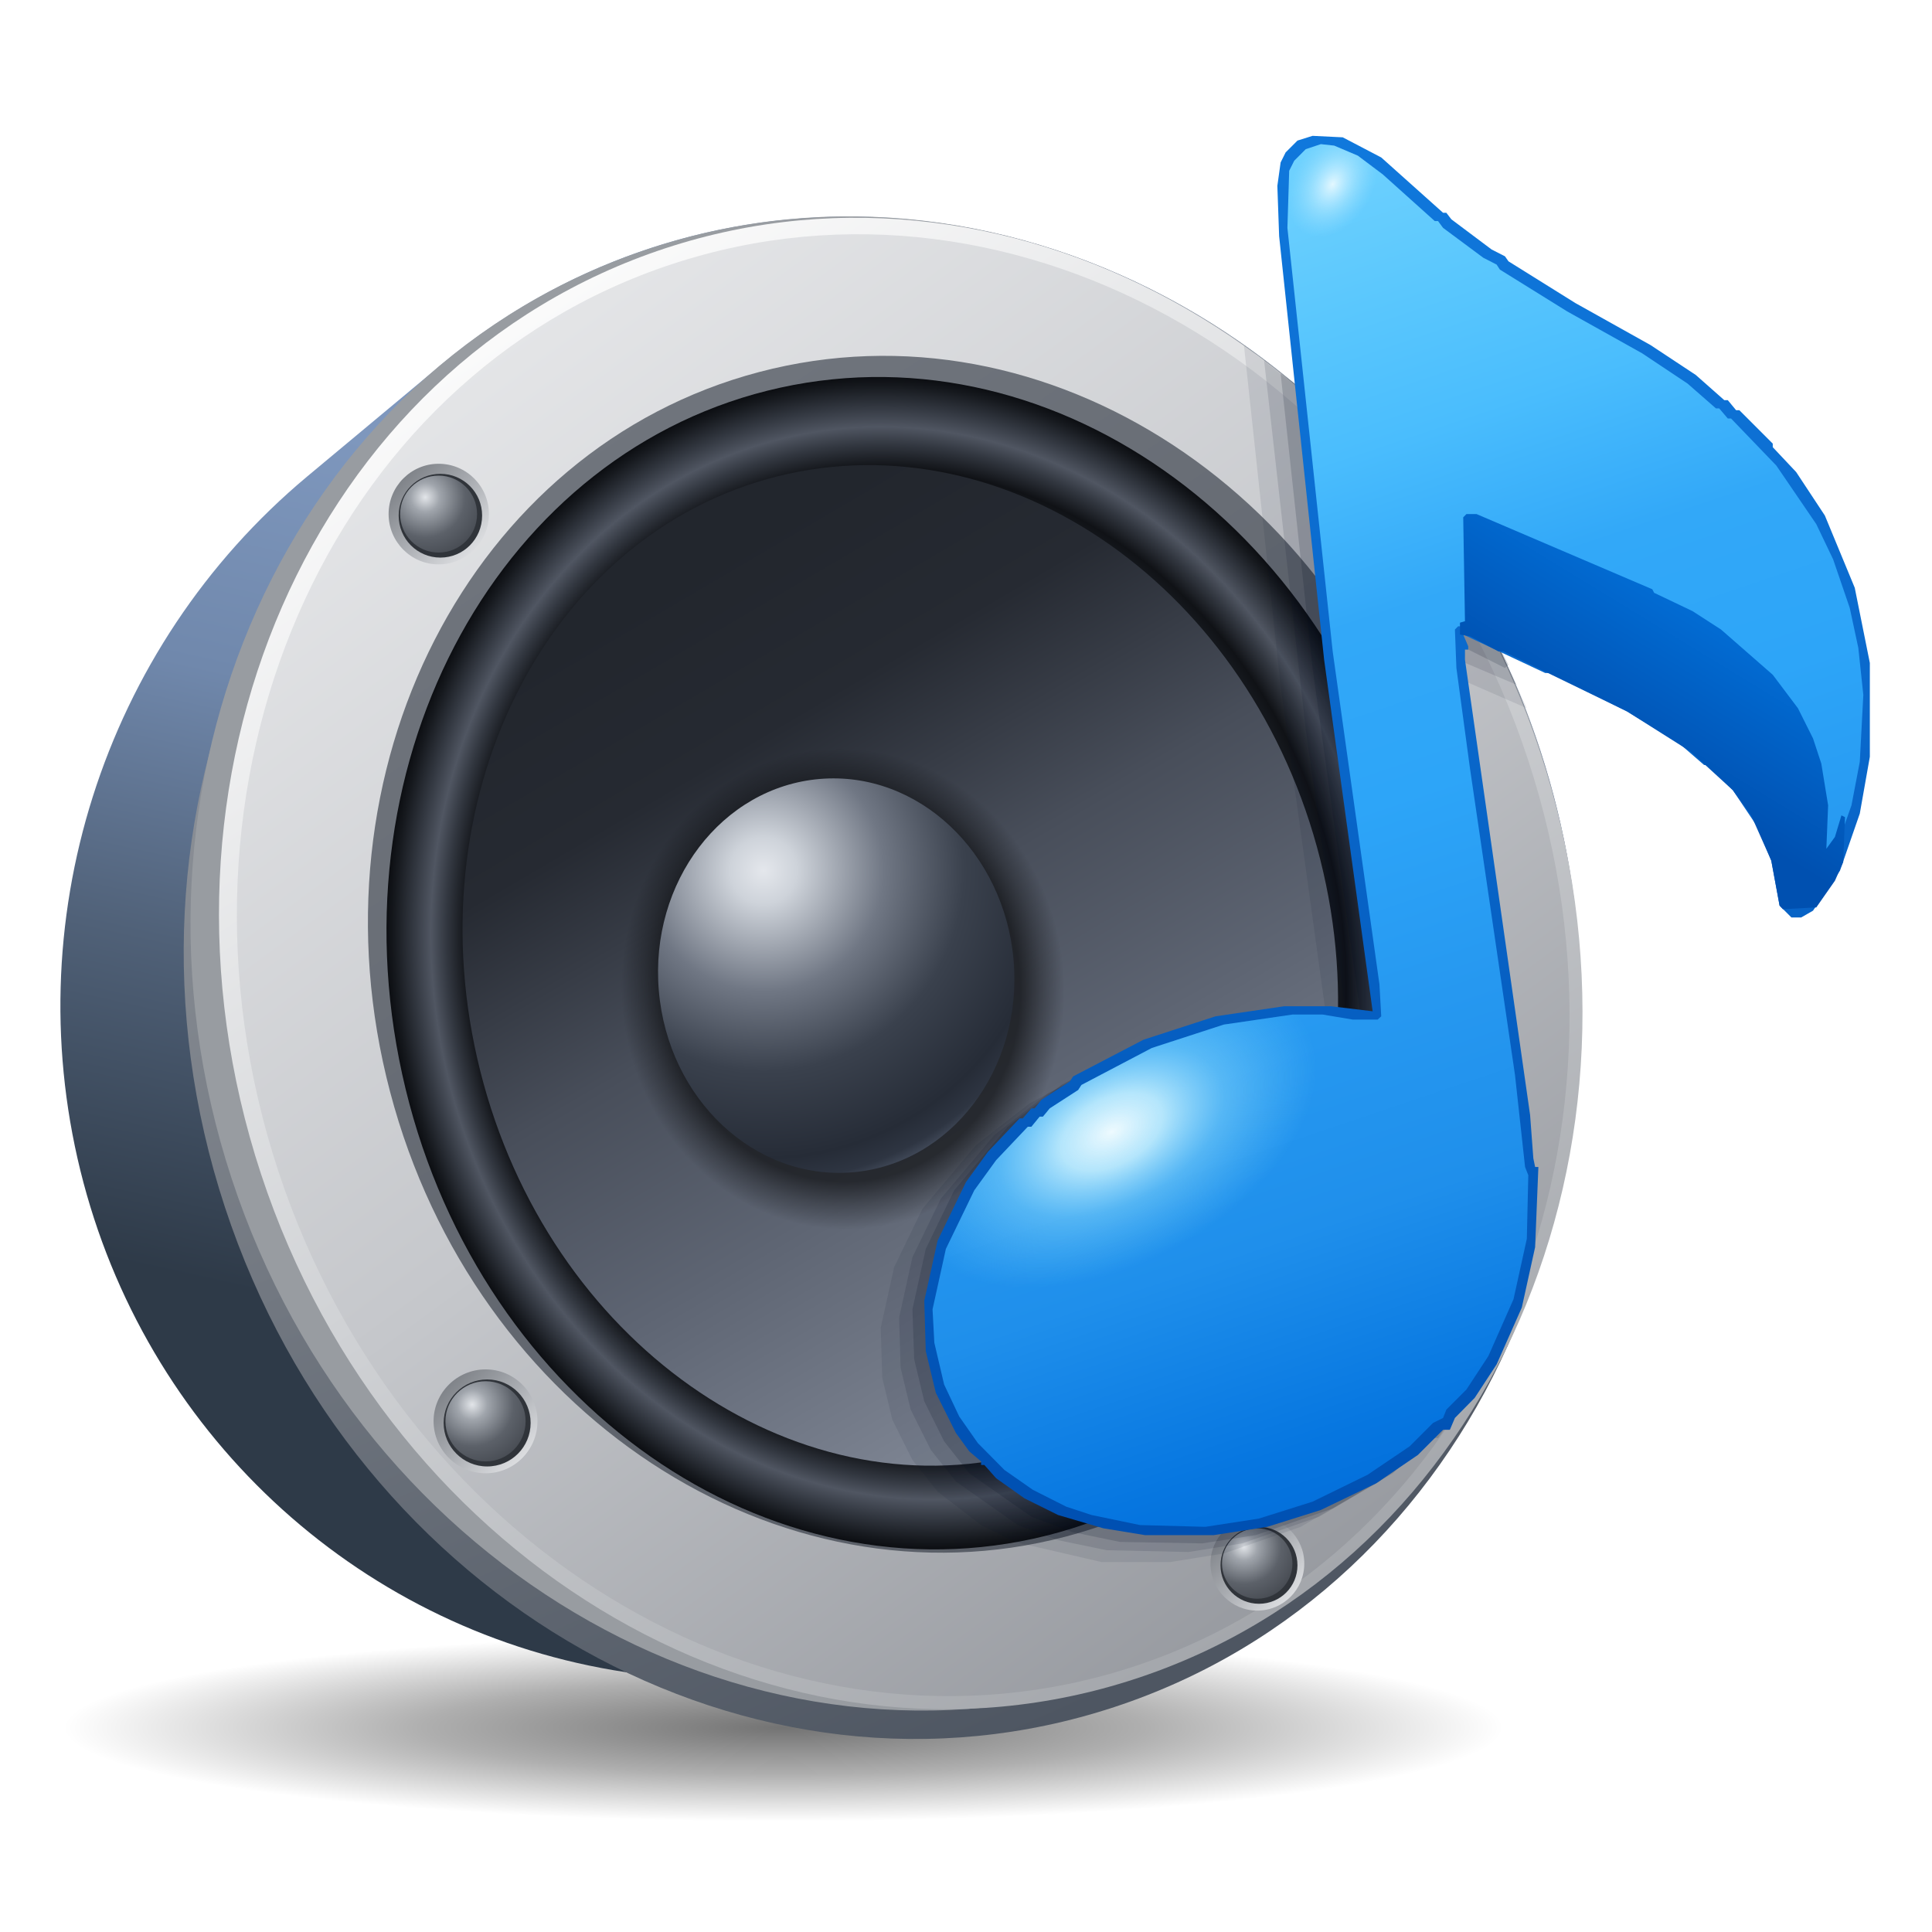
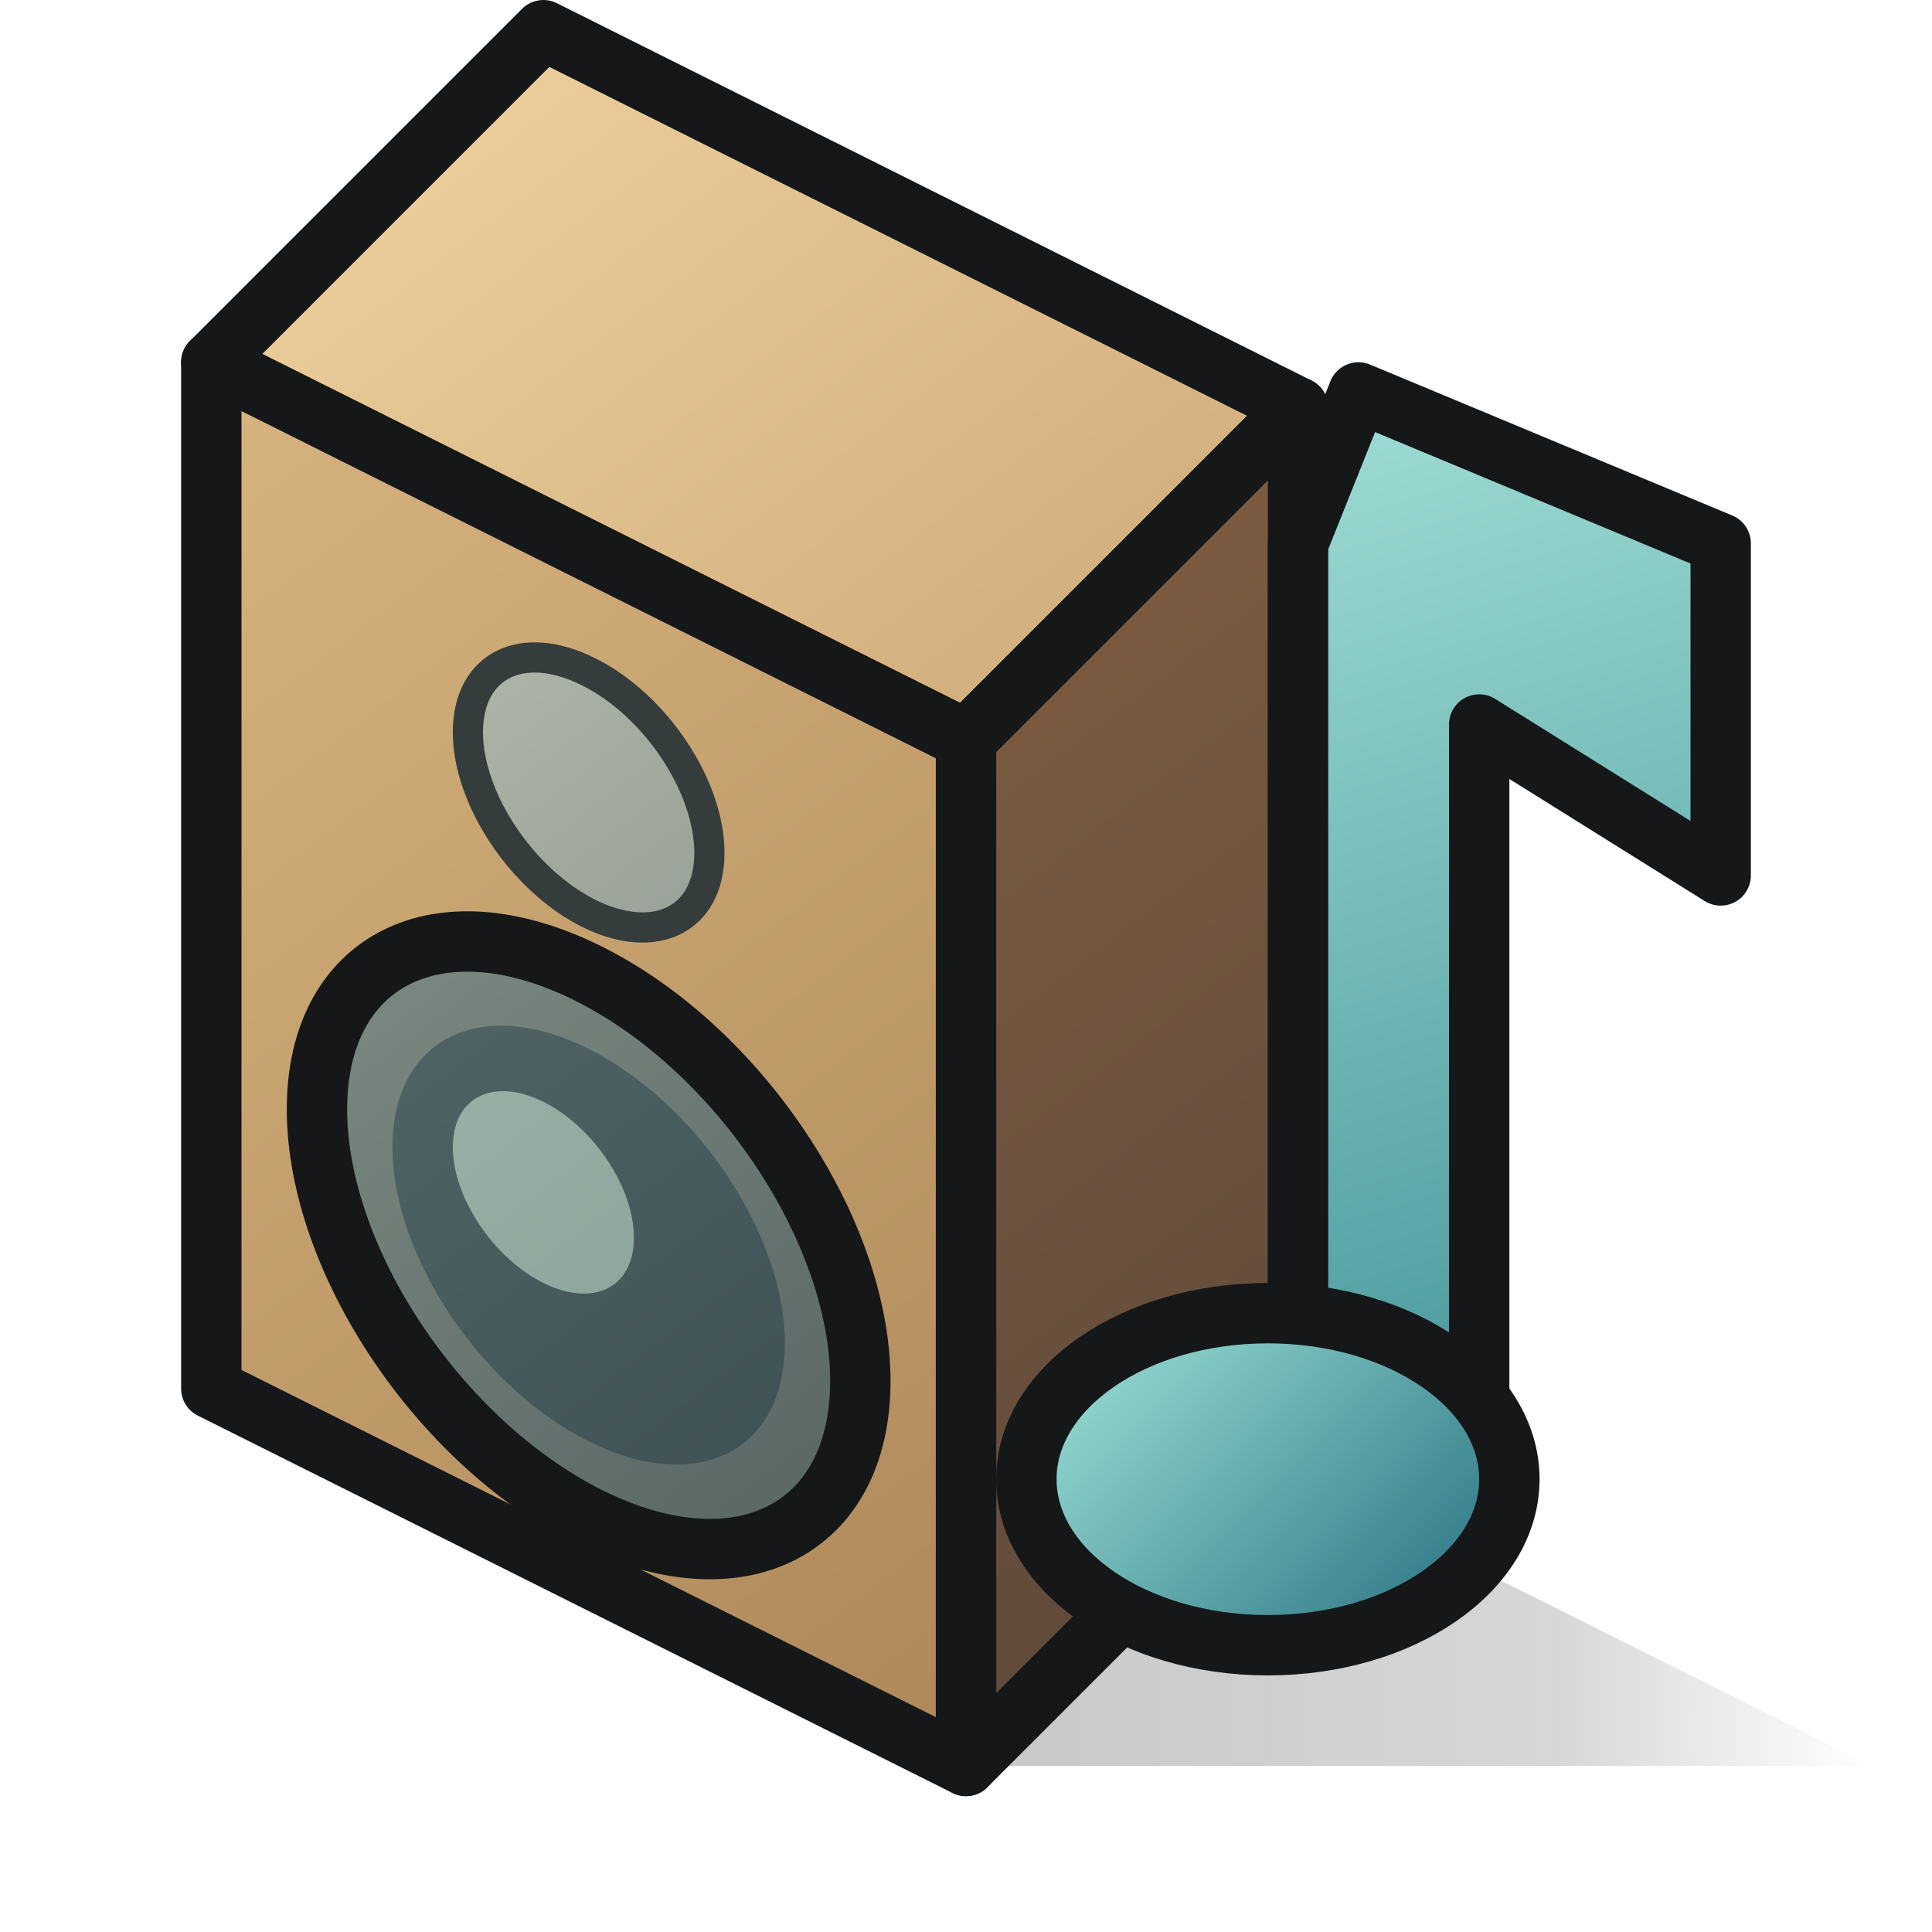
<svg xmlns="http://www.w3.org/2000/svg" width="64" height="64" viewBox="0 0 64 64">
  <defs>
-     <radialGradient id="s0" gradientUnits="userSpaceOnUse" cx="0" cy="0" r="64" gradientTransform="matrix(0.3726 0 -0 0.0485 25.9556 57.2311)">
-       <stop offset="0.000" stop-color="#000000" stop-opacity="0.549" />
-       <stop offset="0.500" stop-color="#000000" stop-opacity="0.314" />
+     <linearGradient id="s0" gradientUnits="userSpaceOnUse" x1="-64" y1="0" x2="64" y2="0" gradientTransform="matrix(0.3281 0 -0 0.3281 41 52)">
+       <stop offset="0.000" stop-color="#000000" stop-opacity="0.255" />
+       <stop offset="0.749" stop-color="#000000" stop-opacity="0.157" />
      <stop offset="1.000" stop-color="#000000" stop-opacity="0.000" />
-     </radialGradient>
-     <linearGradient id="s1" gradientUnits="userSpaceOnUse" x1="-64" y1="0" x2="64" y2="0" gradientTransform="matrix(-0.0477 0.2166 -0.2166 -0.0477 9.0425 28.3956)">
-       <stop offset="0.000" stop-color="#7e97bd" stop-opacity="1.000" />
-       <stop offset="0.300" stop-color="#7088ac" stop-opacity="1.000" />
-       <stop offset="0.620" stop-color="#506178" stop-opacity="1.000" />
-       <stop offset="1.000" stop-color="#2e3a48" stop-opacity="1.000" />
    </linearGradient>
-     <linearGradient id="s2" gradientUnits="userSpaceOnUse" x1="-64" y1="0" x2="64" y2="0" gradientTransform="matrix(0.1516 0.3379 -0.3379 0.1516 22.3512 36.7135)">
-       <stop offset="0.000" stop-color="#969aa0" stop-opacity="1.000" />
-       <stop offset="1.000" stop-color="#4e5662" stop-opacity="1.000" />
+     <linearGradient id="s1" gradientUnits="userSpaceOnUse" x1="-64" y1="0" x2="64" y2="0" gradientTransform="matrix(0.2969 0.3906 -0.3906 0.2969 29 31)">
+       <stop offset="0.000" stop-color="#edce9d" stop-opacity="1.000" />
+       <stop offset="1.000" stop-color="#b08757" stop-opacity="1.000" />
    </linearGradient>
-     <linearGradient id="s4" gradientUnits="userSpaceOnUse" x1="-64" y1="0" x2="64" y2="0" gradientTransform="matrix(0.2209 0.3379 -0.3379 0.2209 28.451 32.8318)">
-       <stop offset="0.000" stop-color="#fcfcfc" stop-opacity="1.000" />
-       <stop offset="0.500" stop-color="#d0d2d5" stop-opacity="1.000" />
-       <stop offset="1.000" stop-color="#a2a5aa" stop-opacity="1.000" />
+     <linearGradient id="s3" gradientUnits="userSpaceOnUse" x1="-64" y1="0" x2="64" y2="0" gradientTransform="matrix(0.2969 0.3906 -0.3906 0.2969 29 31)">
+       <stop offset="0.000" stop-color="#946c49" stop-opacity="1.000" />
+       <stop offset="1.000" stop-color="#594538" stop-opacity="1.000" />
    </linearGradient>
-     <linearGradient id="s5" gradientUnits="userSpaceOnUse" x1="-64" y1="0" x2="64" y2="0" gradientTransform="matrix(0.2383 0.3249 -0.3249 0.2383 27.8965 33.1091)">
-       <stop offset="0.000" stop-color="#e6e7e9" stop-opacity="1.000" />
-       <stop offset="0.500" stop-color="#c5c7cb" stop-opacity="1.000" />
-       <stop offset="1.000" stop-color="#96999f" stop-opacity="1.000" />
+     <linearGradient id="s4" gradientUnits="userSpaceOnUse" x1="-64" y1="0" x2="64" y2="0" gradientTransform="matrix(0.2969 0.3906 -0.3906 0.2969 29 31)">
+       <stop offset="0.000" stop-color="#d9b781" stop-opacity="1.000" />
+       <stop offset="1.000" stop-color="#a88053" stop-opacity="1.000" />
    </linearGradient>
-     <linearGradient id="s6" gradientUnits="userSpaceOnUse" x1="-64" y1="0" x2="64" y2="0" gradientTransform="matrix(0.1733 0.2599 -0.2599 0.1733 29.2828 31.7227)">
-       <stop offset="0.000" stop-color="#70757d" stop-opacity="1.000" />
-       <stop offset="1.000" stop-color="#585d66" stop-opacity="1.000" />
+     <linearGradient id="s5" gradientUnits="userSpaceOnUse" x1="-64" y1="0" x2="64" y2="0" gradientTransform="matrix(0.2969 0.3906 -0.3906 0.2969 29 31)">
+       <stop offset="0.000" stop-color="#cbd0bd" stop-opacity="1.000" />
+       <stop offset="1.000" stop-color="#59666a" stop-opacity="1.000" />
    </linearGradient>
-     <radialGradient id="s7" gradientUnits="userSpaceOnUse" cx="0" cy="0" r="64" gradientTransform="matrix(0.2612 -0.0575 0.0655 0.2979 30.0397 31.9063)">
-       <stop offset="0.000" stop-color="#14171c" stop-opacity="1.000" />
-       <stop offset="0.830" stop-color="#14171c" stop-opacity="1.000" />
-       <stop offset="0.845" stop-color="#101216" stop-opacity="1.000" />
-       <stop offset="0.885" stop-color="#323740" stop-opacity="1.000" />
-       <stop offset="0.915" stop-color="#505662" stop-opacity="1.000" />
-       <stop offset="0.950" stop-color="#323740" stop-opacity="1.000" />
-       <stop offset="0.985" stop-color="#16191e" stop-opacity="1.000" />
-       <stop offset="1.000" stop-color="#0c0e12" stop-opacity="1.000" />
-     </radialGradient>
-     <linearGradient id="s8" gradientUnits="userSpaceOnUse" x1="-64" y1="0" x2="64" y2="0" gradientTransform="matrix(0.117 0.1993 -0.1993 0.117 27.342 33.3863)">
-       <stop offset="0.000" stop-color="#22262d" stop-opacity="1.000" />
-       <stop offset="0.200" stop-color="#262a32" stop-opacity="1.000" />
-       <stop offset="0.450" stop-color="#484e5a" stop-opacity="1.000" />
-       <stop offset="0.700" stop-color="#5e6573" stop-opacity="1.000" />
-       <stop offset="1.000" stop-color="#7d8492" stop-opacity="1.000" />
+     <linearGradient id="s7" gradientUnits="userSpaceOnUse" x1="-64" y1="0" x2="64" y2="0" gradientTransform="matrix(0.2969 0.3906 -0.3906 0.2969 29 31)">
+       <stop offset="0.000" stop-color="#9aa89c" stop-opacity="1.000" />
+       <stop offset="1.000" stop-color="#414e50" stop-opacity="1.000" />
    </linearGradient>
-     <radialGradient id="s9" gradientUnits="userSpaceOnUse" cx="0" cy="0" r="64" gradientTransform="matrix(0.1143 -0.0096 0.0104 0.1242 27.9226 32.7619)">
-       <stop offset="0.800" stop-color="#000000" stop-opacity="0.588" />
-       <stop offset="0.900" stop-color="#000000" stop-opacity="0.275" />
-       <stop offset="1.000" stop-color="#000000" stop-opacity="0.000" />
-     </radialGradient>
-     <radialGradient id="s10" gradientUnits="userSpaceOnUse" cx="0" cy="0" r="64" gradientTransform="matrix(0.1733 0 -0 0.1733 25.2902 28.8392)">
-       <stop offset="0.000" stop-color="#e4e7ec" stop-opacity="1.000" />
-       <stop offset="0.100" stop-color="#ced3da" stop-opacity="1.000" />
-       <stop offset="0.360" stop-color="#707784" stop-opacity="1.000" />
-       <stop offset="0.600" stop-color="#3a414d" stop-opacity="1.000" />
-       <stop offset="0.860" stop-color="#262c37" stop-opacity="1.000" />
-       <stop offset="0.930" stop-color="#2e3542" stop-opacity="1.000" />
-       <stop offset="1.000" stop-color="#545e70" stop-opacity="1.000" />
-     </radialGradient>
-     <linearGradient id="s11" gradientUnits="userSpaceOnUse" x1="-64" y1="0" x2="64" y2="0" gradientTransform="matrix(0.0251 0.0251 -0.0251 0.0251 14.5323 17.0277)">
-       <stop offset="0.000" stop-color="#70747a" stop-opacity="1.000" />
-       <stop offset="0.500" stop-color="#aaadb2" stop-opacity="1.000" />
-       <stop offset="1.000" stop-color="#eeeff1" stop-opacity="1.000" />
+     <linearGradient id="s8" gradientUnits="userSpaceOnUse" x1="-64" y1="0" x2="64" y2="0" gradientTransform="matrix(0.2969 0.3906 -0.3906 0.2969 29 31)">
+       <stop offset="0.000" stop-color="#667a78" stop-opacity="1.000" />
+       <stop offset="1.000" stop-color="#2d3f45" stop-opacity="1.000" />
    </linearGradient>
-     <radialGradient id="s13" gradientUnits="userSpaceOnUse" cx="0" cy="0" r="64" gradientTransform="matrix(0.0377 0 -0 0.0377 14.0887 16.4732)">
-       <stop offset="0.000" stop-color="#e2e5e9" stop-opacity="1.000" />
-       <stop offset="0.200" stop-color="#a0a5ac" stop-opacity="1.000" />
-       <stop offset="0.550" stop-color="#5c6169" stop-opacity="1.000" />
-       <stop offset="1.000" stop-color="#3c4047" stop-opacity="1.000" />
-     </radialGradient>
-     <linearGradient id="s14" gradientUnits="userSpaceOnUse" x1="-64" y1="0" x2="64" y2="0" gradientTransform="matrix(0.026 0.026 -0.026 0.026 16.085 47.0832)">
-       <stop offset="0.000" stop-color="#70747a" stop-opacity="1.000" />
-       <stop offset="0.500" stop-color="#aaadb2" stop-opacity="1.000" />
-       <stop offset="1.000" stop-color="#eeeff1" stop-opacity="1.000" />
+     <linearGradient id="s9" gradientUnits="userSpaceOnUse" x1="-64" y1="0" x2="64" y2="0" gradientTransform="matrix(0.2969 0.3906 -0.3906 0.2969 29 31)">
+       <stop offset="0.000" stop-color="#b8ccba" stop-opacity="1.000" />
+       <stop offset="1.000" stop-color="#6f8989" stop-opacity="1.000" />
    </linearGradient>
-     <radialGradient id="s16" gradientUnits="userSpaceOnUse" cx="0" cy="0" r="64" gradientTransform="matrix(0.039 0 -0 0.039 15.6414 46.5287)">
-       <stop offset="0.000" stop-color="#e2e5e9" stop-opacity="1.000" />
-       <stop offset="0.200" stop-color="#a0a5ac" stop-opacity="1.000" />
-       <stop offset="0.550" stop-color="#5c6169" stop-opacity="1.000" />
-       <stop offset="1.000" stop-color="#3c4047" stop-opacity="1.000" />
-     </radialGradient>
-     <linearGradient id="s17" gradientUnits="userSpaceOnUse" x1="-64" y1="0" x2="64" y2="0" gradientTransform="matrix(0.0234 0.0234 -0.0234 0.0234 41.6488 51.7967)">
-       <stop offset="0.000" stop-color="#70747a" stop-opacity="1.000" />
-       <stop offset="0.500" stop-color="#aaadb2" stop-opacity="1.000" />
-       <stop offset="1.000" stop-color="#eeeff1" stop-opacity="1.000" />
+     <linearGradient id="s10" gradientUnits="userSpaceOnUse" x1="-64" y1="0" x2="64" y2="0" gradientTransform="matrix(0.0859 0.2891 -0.2891 0.0859 47.5 33.5)">
+       <stop offset="0.000" stop-color="#9cdad2" stop-opacity="1.000" />
+       <stop offset="1.000" stop-color="#3c8e95" stop-opacity="1.000" />
    </linearGradient>
-     <radialGradient id="s19" gradientUnits="userSpaceOnUse" cx="0" cy="0" r="64" gradientTransform="matrix(0.0351 0 -0 0.0351 41.2052 51.2421)">
-       <stop offset="0.000" stop-color="#e2e5e9" stop-opacity="1.000" />
-       <stop offset="0.200" stop-color="#a0a5ac" stop-opacity="1.000" />
-       <stop offset="0.550" stop-color="#5c6169" stop-opacity="1.000" />
-       <stop offset="1.000" stop-color="#3c4047" stop-opacity="1.000" />
-     </radialGradient>
-     <linearGradient id="s23" gradientUnits="userSpaceOnUse" x1="-64" y1="0" x2="64" y2="0" gradientTransform="matrix(-0.0217 0.3617 -0.3617 -0.0217 42.8688 27.7024)">
-       <stop offset="0.000" stop-color="#1078dc" stop-opacity="1.000" />
-       <stop offset="1.000" stop-color="#0050b2" stop-opacity="1.000" />
+     <linearGradient id="s11" gradientUnits="userSpaceOnUse" x1="-64" y1="0" x2="64" y2="0" gradientTransform="matrix(0.0703 0.0703 -0.0703 0.0703 42.5 49.5)">
+       <stop offset="0.000" stop-color="#8ad0c9" stop-opacity="1.000" />
+       <stop offset="1.000" stop-color="#327a89" stop-opacity="1.000" />
    </linearGradient>
-     <linearGradient id="s24" gradientUnits="userSpaceOnUse" x1="-64" y1="0" x2="64" y2="0" gradientTransform="matrix(0.1126 0.3336 -0.3336 0.1126 48.6913 27.0092)">
-       <stop offset="0.000" stop-color="#70d2fe" stop-opacity="1.000" />
-       <stop offset="0.120" stop-color="#5ac7fd" stop-opacity="1.000" />
-       <stop offset="0.220" stop-color="#4abdfd" stop-opacity="1.000" />
-       <stop offset="0.340" stop-color="#32a8f8" stop-opacity="1.000" />
-       <stop offset="0.470" stop-color="#2da5f8" stop-opacity="1.000" />
-       <stop offset="0.620" stop-color="#2698f0" stop-opacity="1.000" />
-       <stop offset="0.750" stop-color="#1f8feb" stop-opacity="1.000" />
-       <stop offset="0.900" stop-color="#0676e0" stop-opacity="1.000" />
-       <stop offset="1.000" stop-color="#0068d6" stop-opacity="1.000" />
-     </linearGradient>
-     <linearGradient id="s25" gradientUnits="userSpaceOnUse" x1="-64" y1="0" x2="64" y2="0" gradientTransform="matrix(-0.0238 0.039 -0.039 -0.0238 54.6525 22.2957)">
-       <stop offset="0.000" stop-color="#026ed6" stop-opacity="1.000" />
-       <stop offset="1.000" stop-color="#0050b0" stop-opacity="1.000" />
-     </linearGradient>
-     <radialGradient id="s26" gradientUnits="userSpaceOnUse" cx="0" cy="0" r="64" gradientTransform="matrix(0.101 -0.0537 0.0322 0.0606 36.8244 37.4898)">
-       <stop offset="0.000" stop-color="#f2fcff" stop-opacity="0.980" />
-       <stop offset="0.250" stop-color="#cef4fe" stop-opacity="0.843" />
-       <stop offset="0.550" stop-color="#96e2fd" stop-opacity="0.431" />
-       <stop offset="1.000" stop-color="#78d6fc" stop-opacity="0.000" />
-     </radialGradient>
-     <radialGradient id="s27" gradientUnits="userSpaceOnUse" cx="0" cy="0" r="64" gradientTransform="matrix(0.0147 -0.0255 0.0179 0.0103 44.1442 6.1035)">
-       <stop offset="0.000" stop-color="#f0fcff" stop-opacity="0.902" />
-       <stop offset="0.500" stop-color="#c8f0ff" stop-opacity="0.431" />
-       <stop offset="1.000" stop-color="#a0e1ff" stop-opacity="0.000" />
-     </radialGradient>
  </defs>
-   <path d="M 49.804 57.235 C 49.804 58.951 39.127 60.333 25.951 60.333 C 12.784 60.333 2.108 58.951 2.108 57.235 C 2.108 55.520 12.784 54.127 25.951 54.127 C 39.127 54.127 49.804 55.520 49.804 57.235 Z" fill="url(#s0)" />
-   <path d="M 14.608 12.088 C 22.608 5.392 34.098 5.559 42.618 12.490 C 51.127 19.422 54.549 31.402 50.941 41.686 C 47.343 51.971 37.627 58.010 27.245 56.402 L 20.725 55.392 C 12.078 54.088 5.039 47.735 2.765 39.176 C 0.490 30.608 3.392 21.451 10.176 15.784 L 14.608 12.088 Z" fill="url(#s1)" />
-   <path d="M 50.784 25.735 C 55.088 38.814 48.873 52.618 36.912 56.549 C 24.941 60.490 11.755 53.069 7.451 39.990 C 3.147 26.902 9.353 13.098 21.324 9.167 C 33.284 5.225 46.480 12.647 50.784 25.735 Z" fill="url(#s2)" />
-   <path d="M 51.000 24.794 C 55.304 37.873 49.098 51.676 37.137 55.608 C 25.167 59.549 11.980 52.127 7.676 39.049 C 3.373 25.961 9.578 12.157 21.539 8.225 C 33.510 4.284 46.696 11.706 51.000 24.794 Z" fill="#989ca1" />
-   <path d="M 51.029 24.941 C 55.333 38.029 49.333 51.765 37.627 55.608 C 25.931 59.461 12.951 51.971 8.647 38.892 C 4.343 25.804 10.343 12.078 22.039 8.225 C 33.745 4.373 46.725 11.863 51.029 24.941 Z" fill="url(#s4)" />
-   <path d="M 50.618 25.167 C 54.843 37.990 49.000 51.441 37.559 55.206 C 26.127 58.961 13.441 51.608 9.216 38.784 C 5.000 25.951 10.843 12.500 22.275 8.745 C 33.716 4.980 46.402 12.333 50.618 25.167 Z" fill="url(#s5)" />
-   <path d="M 47.529 27.049 C 50.333 37.706 44.863 48.382 35.304 50.902 C 25.755 53.412 15.725 46.824 12.922 36.167 C 10.118 25.520 15.588 14.843 25.147 12.324 C 34.696 9.804 44.725 16.402 47.529 27.049 Z" fill="url(#s6)" />
-   <path d="M 46.755 28.225 C 49.069 38.755 43.471 48.941 34.235 50.971 C 25.000 53.000 15.637 46.118 13.324 35.588 C 11.010 25.059 16.618 14.873 25.843 12.843 C 35.078 10.814 44.441 17.696 46.755 28.225 Z" fill="url(#s7)" />
-   <path d="M 43.735 28.471 C 45.990 37.412 41.588 46.235 33.902 48.176 C 26.216 50.108 18.167 44.431 15.912 35.490 C 13.657 26.549 18.059 17.725 25.735 15.784 C 33.422 13.853 41.480 19.529 43.735 28.471 Z" fill="url(#s8)" />
-   <path d="M 35.235 32.147 C 35.608 36.539 32.627 40.373 28.588 40.716 C 24.549 41.049 20.980 37.765 20.608 33.373 C 20.235 28.980 23.216 25.147 27.255 24.814 C 31.294 24.471 34.873 27.755 35.235 32.147 Z" fill="url(#s9)" />
-   <path d="M 33.578 31.824 C 33.882 35.422 31.490 38.559 28.245 38.833 C 25.000 39.108 22.127 36.412 21.824 32.814 C 21.520 29.216 23.912 26.078 27.157 25.804 C 30.402 25.529 33.275 28.225 33.578 31.824 Z" fill="url(#s10)" />
-   <path d="M 16.196 17.029 C 16.196 17.951 15.451 18.696 14.529 18.696 C 13.618 18.696 12.873 17.951 12.873 17.029 C 12.873 16.108 13.618 15.363 14.529 15.363 C 15.451 15.363 16.196 16.108 16.196 17.029 Z" fill="url(#s11)" />
-   <path d="M 15.971 17.078 C 15.971 17.853 15.353 18.471 14.588 18.471 C 13.824 18.471 13.206 17.853 13.206 17.078 C 13.206 16.314 13.824 15.696 14.588 15.696 C 15.353 15.696 15.971 16.314 15.971 17.078 Z" fill="#30343a" />
-   <path d="M 15.804 17.029 C 15.804 17.735 15.235 18.304 14.529 18.304 C 13.824 18.304 13.255 17.735 13.255 17.029 C 13.255 16.324 13.824 15.755 14.529 15.755 C 15.235 15.755 15.804 16.324 15.804 17.029 Z" fill="url(#s13)" />
-   <path d="M 17.804 47.078 C 17.804 48.029 17.039 48.804 16.088 48.804 C 15.137 48.804 14.363 48.029 14.363 47.078 C 14.363 46.137 15.137 45.363 16.088 45.363 C 17.039 45.363 17.804 46.137 17.804 47.078 Z" fill="url(#s14)" />
-   <path d="M 17.578 47.137 C 17.578 47.931 16.941 48.578 16.137 48.578 C 15.343 48.578 14.696 47.931 14.696 47.137 C 14.696 46.343 15.343 45.696 16.137 45.696 C 16.941 45.696 17.578 46.343 17.578 47.137 Z" fill="#30343a" />
-   <path d="M 17.412 47.078 C 17.412 47.814 16.824 48.412 16.088 48.412 C 15.353 48.412 14.755 47.814 14.755 47.078 C 14.755 46.353 15.353 45.755 16.088 45.755 C 16.824 45.755 17.412 46.353 17.412 47.078 Z" fill="url(#s16)" />
-   <path d="M 43.206 51.794 C 43.206 52.657 42.510 53.353 41.647 53.353 C 40.794 53.353 40.098 52.657 40.098 51.794 C 40.098 50.941 40.794 50.245 41.647 50.245 C 42.510 50.245 43.206 50.941 43.206 51.794 Z" fill="url(#s17)" />
-   <path d="M 42.980 51.853 C 42.980 52.559 42.412 53.127 41.706 53.127 C 41.000 53.127 40.431 52.559 40.431 51.853 C 40.431 51.147 41.000 50.578 41.706 50.578 C 42.412 50.578 42.980 51.147 42.980 51.853 Z" fill="#30343a" />
-   <path d="M 42.814 51.794 C 42.814 52.441 42.294 52.961 41.647 52.961 C 41.010 52.961 40.480 52.441 40.480 51.794 C 40.480 51.157 41.010 50.627 41.647 50.627 C 42.294 50.627 42.814 51.157 42.814 51.794 Z" fill="url(#s19)" />
-   <path d="M 41.206 11.431 L 44.147 13.755 L 47.137 17.137 L 49.186 20.412 L 50.578 23.461 L 47.029 21.912 L 47.196 22.294 L 47.078 22.735 L 49.353 39.265 L 49.520 39.539 L 49.412 42.206 L 48.971 44.196 L 48.137 46.088 L 46.588 48.245 L 46.363 48.245 L 45.088 49.412 L 43.088 50.578 L 40.539 51.461 L 38.765 51.745 L 36.490 51.745 L 33.608 51.078 L 32.500 50.520 L 31.059 49.412 L 30.225 48.363 L 29.559 47.029 L 29.225 45.637 L 29.176 43.980 L 29.618 41.980 L 30.559 40.039 L 32.333 37.931 L 34.108 36.549 L 36.431 35.324 L 38.824 34.549 L 41.098 34.216 L 44.029 34.382 L 42.422 22.735 L 41.206 11.431 Z" fill="#000c22" opacity="0.086" />
-   <path d="M 41.873 11.922 L 44.147 13.755 L 47.137 17.137 L 48.578 19.304 L 50.245 22.686 L 47.637 21.578 L 47.804 21.961 L 47.696 22.402 L 49.971 38.931 L 50.137 39.206 L 50.020 41.873 L 49.578 43.863 L 48.745 45.755 L 47.196 47.912 L 46.971 47.912 L 45.696 49.078 L 43.696 50.245 L 41.147 51.127 L 39.373 51.412 L 36.657 51.353 L 35.049 51.020 L 33.716 50.520 L 31.667 49.078 L 30.833 48.029 L 30.167 46.696 L 29.833 45.304 L 29.784 43.647 L 30.225 41.647 L 31.167 39.706 L 32.941 37.598 L 34.716 36.216 L 37.049 34.990 L 39.431 34.216 L 41.706 33.882 L 44.647 34.049 L 43.255 24.176 L 41.873 11.922 Z" fill="#000c22" opacity="0.118" />
-   <path d="M 42.422 12.373 L 43.314 12.980 L 45.255 14.863 L 47.137 17.137 L 48.363 18.912 L 49.971 22.020 L 49.853 22.127 L 48.196 21.294 L 48.078 21.412 L 48.245 21.686 L 48.137 22.127 L 48.578 25.461 L 50.412 38.657 L 50.578 38.931 L 50.471 41.598 L 50.020 43.588 L 49.186 45.471 L 47.637 47.637 L 47.412 47.637 L 46.137 48.804 L 44.147 49.971 L 41.598 50.853 L 39.824 51.127 L 37.098 51.078 L 35.490 50.745 L 34.167 50.245 L 32.108 48.804 L 31.275 47.745 L 30.618 46.422 L 30.284 45.029 L 30.225 43.373 L 30.667 41.373 L 31.608 39.431 L 33.382 37.324 L 35.157 35.941 L 37.490 34.716 L 39.873 33.941 L 42.147 33.608 L 45.088 33.775 L 43.480 22.127 L 42.422 12.373 Z" fill="#000c22" opacity="0.157" />
-   <path d="M 43.480 4.500 L 44.480 4.549 L 45.755 5.216 L 47.804 7.049 L 47.912 7.049 L 48.078 7.265 L 49.412 8.265 L 49.853 8.490 L 49.971 8.657 L 52.186 10.039 L 54.676 11.431 L 56.176 12.422 L 57.118 13.255 L 57.235 13.255 L 57.510 13.588 L 57.618 13.588 L 58.725 14.696 L 58.725 14.814 L 59.500 15.637 L 60.451 17.078 L 61.441 19.471 L 61.941 21.961 L 61.941 25.069 L 61.608 26.951 L 60.951 28.843 L 60.059 30.167 L 59.667 30.392 L 59.343 30.392 L 58.951 30.000 L 58.676 28.510 L 58.225 27.402 L 57.402 26.176 L 56.569 25.343 L 56.451 25.343 L 55.627 24.627 L 53.902 23.569 L 51.353 22.294 L 51.186 22.294 L 48.471 21.020 L 48.637 21.412 L 48.637 21.520 L 48.529 21.520 L 48.529 21.853 L 50.686 36.931 L 50.794 38.373 L 50.853 38.657 L 50.961 38.657 L 50.853 41.314 L 50.412 43.314 L 49.578 45.196 L 48.853 46.304 L 48.196 46.971 L 48.029 47.363 L 47.804 47.363 L 46.971 48.196 L 45.588 49.137 L 43.755 50.020 L 41.980 50.578 L 40.206 50.853 L 37.931 50.853 L 36.549 50.627 L 35.049 50.186 L 33.941 49.637 L 33.000 48.971 L 32.608 48.529 L 32.500 48.529 L 32.500 48.412 L 32.108 48.078 L 31.667 47.471 L 31.000 46.137 L 30.667 44.755 L 30.618 43.088 L 31.059 41.098 L 32.000 39.157 L 32.725 38.157 L 33.775 37.049 L 33.882 37.049 L 34.167 36.716 L 34.275 36.716 L 34.500 36.431 L 35.441 35.824 L 35.549 35.657 L 37.882 34.441 L 40.265 33.667 L 42.539 33.333 L 44.088 33.333 L 45.471 33.500 L 43.863 21.853 L 42.373 7.824 L 42.314 6.157 L 42.422 5.382 L 42.588 5.049 L 42.980 4.657 L 43.480 4.500 Z" fill="url(#s23)" />
-   <path d="M 43.755 4.775 L 44.196 4.824 L 44.980 5.157 L 45.804 5.775 L 47.529 7.324 L 47.637 7.324 L 47.804 7.549 L 49.137 8.539 L 49.578 8.765 L 49.686 8.931 L 51.912 10.314 L 54.402 11.706 L 55.902 12.706 L 56.843 13.529 L 56.951 13.529 L 57.235 13.863 L 57.343 13.863 L 58.843 15.422 L 60.167 17.363 L 60.725 18.529 L 61.275 20.137 L 61.559 21.461 L 61.725 23.020 L 61.608 25.235 L 61.333 26.676 L 60.667 28.559 L 59.892 29.784 L 59.667 29.951 L 59.392 29.951 L 59.176 29.559 L 58.951 28.225 L 58.510 27.118 L 57.676 25.902 L 56.843 25.069 L 54.961 23.735 L 51.627 22.020 L 51.461 22.020 L 48.971 20.794 L 48.304 20.745 L 48.196 20.853 L 48.245 22.127 L 48.696 25.461 L 50.186 35.608 L 50.520 38.657 L 50.627 38.931 L 50.578 41.039 L 50.137 43.039 L 49.304 44.922 L 48.578 46.029 L 47.912 46.696 L 47.804 46.971 L 47.471 47.137 L 46.696 47.912 L 45.304 48.853 L 43.480 49.745 L 41.706 50.304 L 39.931 50.578 L 37.765 50.520 L 36.157 50.186 L 35.324 49.912 L 34.216 49.353 L 33.275 48.696 L 32.392 47.804 L 31.775 46.922 L 31.275 45.863 L 30.951 44.480 L 30.892 43.373 L 31.333 41.373 L 32.275 39.431 L 33.000 38.431 L 34.049 37.324 L 34.167 37.324 L 34.441 36.990 L 34.549 36.990 L 34.775 36.716 L 35.716 36.108 L 35.824 35.941 L 38.157 34.716 L 40.539 33.941 L 42.814 33.608 L 43.814 33.608 L 44.814 33.775 L 45.637 33.775 L 45.755 33.667 L 45.696 32.608 L 44.147 21.578 L 42.647 7.549 L 42.706 5.657 L 42.873 5.324 L 43.255 4.941 L 43.755 4.775 Z" fill="url(#s24)" />
-   <path d="M 48.578 17.029 L 48.912 17.029 L 54.735 19.520 L 54.794 19.637 L 56.069 20.245 L 57.010 20.853 L 58.725 22.353 L 59.559 23.461 L 60.059 24.461 L 60.333 25.294 L 60.559 26.676 L 60.500 28.118 L 60.784 27.725 L 61.000 27.010 L 61.118 27.069 L 61.059 28.559 L 60.784 29.176 L 60.167 30.059 L 59.059 30.118 L 58.951 30.000 L 58.676 28.510 L 58.010 27.010 L 57.402 26.176 L 56.010 24.902 L 53.902 23.569 L 49.804 21.578 L 49.637 21.578 L 48.696 21.078 L 48.363 21.020 L 48.363 20.627 L 48.529 20.578 L 48.471 17.137 L 48.578 17.029 Z" fill="url(#s25)" />
-   <path d="M 43.755 4.775 L 44.196 4.824 L 44.980 5.157 L 45.804 5.775 L 47.529 7.324 L 47.637 7.324 L 47.804 7.549 L 49.137 8.539 L 49.578 8.765 L 49.686 8.931 L 51.912 10.314 L 54.402 11.706 L 55.902 12.706 L 56.843 13.529 L 56.951 13.529 L 57.235 13.863 L 57.343 13.863 L 58.843 15.422 L 60.167 17.363 L 60.725 18.529 L 61.275 20.137 L 61.559 21.461 L 61.725 23.020 L 61.608 25.235 L 61.333 26.676 L 60.667 28.559 L 59.892 29.784 L 59.667 29.951 L 59.392 29.951 L 59.176 29.559 L 58.951 28.225 L 58.510 27.118 L 57.676 25.902 L 56.843 25.069 L 54.961 23.735 L 51.627 22.020 L 51.461 22.020 L 48.971 20.794 L 48.304 20.745 L 48.196 20.853 L 48.245 22.127 L 48.696 25.461 L 50.186 35.608 L 50.520 38.657 L 50.627 38.931 L 50.578 41.039 L 50.137 43.039 L 49.304 44.922 L 48.578 46.029 L 47.912 46.696 L 47.804 46.971 L 47.471 47.137 L 46.696 47.912 L 45.304 48.853 L 43.480 49.745 L 41.706 50.304 L 39.931 50.578 L 37.765 50.520 L 36.157 50.186 L 35.324 49.912 L 34.216 49.353 L 33.275 48.696 L 32.392 47.804 L 31.775 46.922 L 31.275 45.863 L 30.951 44.480 L 30.892 43.373 L 31.333 41.373 L 32.275 39.431 L 33.000 38.431 L 34.049 37.324 L 34.167 37.324 L 34.441 36.990 L 34.549 36.990 L 34.775 36.716 L 35.716 36.108 L 35.824 35.941 L 38.157 34.716 L 40.539 33.941 L 42.814 33.608 L 43.814 33.608 L 44.814 33.775 L 45.637 33.775 L 45.755 33.667 L 45.696 32.608 L 44.147 21.578 L 42.647 7.549 L 42.706 5.657 L 42.873 5.324 L 43.255 4.941 L 43.755 4.775 Z" fill="url(#s26)" />
-   <path d="M 43.755 4.775 L 44.196 4.824 L 44.980 5.157 L 45.804 5.775 L 47.529 7.324 L 47.637 7.324 L 47.804 7.549 L 49.137 8.539 L 49.578 8.765 L 49.686 8.931 L 51.912 10.314 L 54.402 11.706 L 55.902 12.706 L 56.843 13.529 L 56.951 13.529 L 57.235 13.863 L 57.343 13.863 L 58.843 15.422 L 60.167 17.363 L 60.725 18.529 L 61.275 20.137 L 61.559 21.461 L 61.725 23.020 L 61.608 25.235 L 61.333 26.676 L 60.667 28.559 L 59.892 29.784 L 59.667 29.951 L 59.392 29.951 L 59.176 29.559 L 58.951 28.225 L 58.510 27.118 L 57.676 25.902 L 56.843 25.069 L 54.961 23.735 L 51.627 22.020 L 51.461 22.020 L 48.971 20.794 L 48.304 20.745 L 48.196 20.853 L 48.245 22.127 L 48.696 25.461 L 50.186 35.608 L 50.520 38.657 L 50.627 38.931 L 50.578 41.039 L 50.137 43.039 L 49.304 44.922 L 48.578 46.029 L 47.912 46.696 L 47.804 46.971 L 47.471 47.137 L 46.696 47.912 L 45.304 48.853 L 43.480 49.745 L 41.706 50.304 L 39.931 50.578 L 37.765 50.520 L 36.157 50.186 L 35.324 49.912 L 34.216 49.353 L 33.275 48.696 L 32.392 47.804 L 31.775 46.922 L 31.275 45.863 L 30.951 44.480 L 30.892 43.373 L 31.333 41.373 L 32.275 39.431 L 33.000 38.431 L 34.049 37.324 L 34.167 37.324 L 34.441 36.990 L 34.549 36.990 L 34.775 36.716 L 35.716 36.108 L 35.824 35.941 L 38.157 34.716 L 40.539 33.941 L 42.814 33.608 L 43.814 33.608 L 44.814 33.775 L 45.637 33.775 L 45.755 33.667 L 45.696 32.608 L 44.147 21.578 L 42.647 7.549 L 42.706 5.657 L 42.873 5.324 L 43.255 4.941 L 43.755 4.775 Z" fill="url(#s27)" />
+   <path d="M 7.000 46.000 L 32.000 58.500 L 62.000 58.500 L 37.000 46.000 L 7.000 46.000 Z" fill="url(#s0)" />
+   <path d="M 7.000 12.000 L 18.000 1.000 L 43.000 13.500 L 32.000 24.500 L 7.000 12.000 Z" fill="url(#s1)" />
+   <path d="M 7.000 12.000 L 18.000 1.000 L 43.000 13.500 L 32.000 24.500 L 7.000 12.000 Z" fill="none" stroke="#151719" stroke-width="2.00" stroke-linejoin="round" stroke-linecap="round" />
+   <path d="M 32.000 24.500 L 43.000 13.500 L 43.000 47.500 L 32.000 58.500 L 32.000 24.500 Z" fill="url(#s3)" />
+   <path d="M 32.000 24.500 L 43.000 13.500 L 43.000 47.500 L 32.000 58.500 L 32.000 24.500 Z" fill="none" stroke="#151719" stroke-width="2.00" stroke-linejoin="round" stroke-linecap="round" />
+   <path d="M 7.000 12.000 L 32.000 24.500 L 32.000 58.500 L 7.000 46.000 L 7.000 12.000 Z" fill="url(#s4)" />
+   <path d="M 7.000 12.000 L 32.000 24.500 L 32.000 58.500 L 7.000 46.000 L 7.000 12.000 Z" fill="none" stroke="#151719" stroke-width="2.00" stroke-linejoin="round" stroke-linecap="round" />
+   <path d="M 23.500 28.255 C 23.500 30.461 21.706 31.353 19.500 30.255 C 17.294 29.147 15.500 26.461 15.500 24.255 C 15.500 22.039 17.294 21.147 19.500 22.255 C 21.706 23.353 23.500 26.039 23.500 28.255 Z" fill="url(#s5)" />
+   <path d="M 23.500 28.255 C 23.500 30.461 21.706 31.353 19.500 30.255 C 17.294 29.147 15.500 26.461 15.500 24.255 C 15.500 22.039 17.294 21.147 19.500 22.255 C 21.706 23.353 23.500 26.039 23.500 28.255 Z" fill="none" stroke="#343c3c" stroke-width="1.00" stroke-linejoin="round" stroke-linecap="round" />
+   <path d="M 28.500 45.745 C 28.500 50.716 24.471 52.735 19.500 50.255 C 14.529 47.765 10.500 41.716 10.500 36.745 C 10.500 31.784 14.529 29.765 19.500 32.255 C 24.471 34.735 28.500 40.784 28.500 45.745 Z" fill="url(#s7)" />
+   <path d="M 28.500 45.745 C 28.500 50.716 24.471 52.735 19.500 50.255 C 14.529 47.765 10.500 41.716 10.500 36.745 C 10.500 31.784 14.529 29.765 19.500 32.255 C 24.471 34.735 28.500 40.784 28.500 45.745 Z" fill="none" stroke="#151719" stroke-width="2.00" stroke-linejoin="round" stroke-linecap="round" />
+   <path d="M 26.000 44.500 C 26.000 48.088 23.088 49.549 19.500 47.745 C 15.912 45.951 13.000 41.588 13.000 38.000 C 13.000 34.412 15.912 32.951 19.500 34.745 C 23.088 36.549 26.000 40.912 26.000 44.500 Z" fill="url(#s8)" />
+   <path d="M 21.000 41.000 C 21.000 42.657 19.657 43.324 18.000 42.500 C 16.343 41.676 15.000 39.657 15.000 38.000 C 15.000 36.343 16.343 35.676 18.000 36.500 C 19.657 37.324 21.000 39.343 21.000 41.000 Z" fill="url(#s9)" />
+   <path d="M 45.000 13.000 L 57.000 18.000 L 57.000 29.000 L 49.000 24.000 L 49.000 48.000 L 43.000 50.000 L 43.000 18.000 L 45.000 13.000 Z" fill="url(#s10)" />
+   <path d="M 45.000 13.000 L 57.000 18.000 L 57.000 29.000 L 49.000 24.000 L 49.000 48.000 L 43.000 50.000 L 43.000 18.000 L 45.000 13.000 Z" fill="none" stroke="#151719" stroke-width="2.00" stroke-linejoin="round" stroke-linecap="round" />
+   <path d="M 50.000 49.000 C 50.000 52.039 46.422 54.500 42.000 54.500 C 37.578 54.500 34.000 52.039 34.000 49.000 C 34.000 45.961 37.578 43.500 42.000 43.500 C 46.422 43.500 50.000 45.961 50.000 49.000 Z" fill="url(#s11)" />
+   <path d="M 50.000 49.000 C 50.000 52.039 46.422 54.500 42.000 54.500 C 37.578 54.500 34.000 52.039 34.000 49.000 C 34.000 45.961 37.578 43.500 42.000 43.500 C 46.422 43.500 50.000 45.961 50.000 49.000 Z" fill="none" stroke="#151719" stroke-width="2.00" stroke-linejoin="round" stroke-linecap="round" />
</svg>
